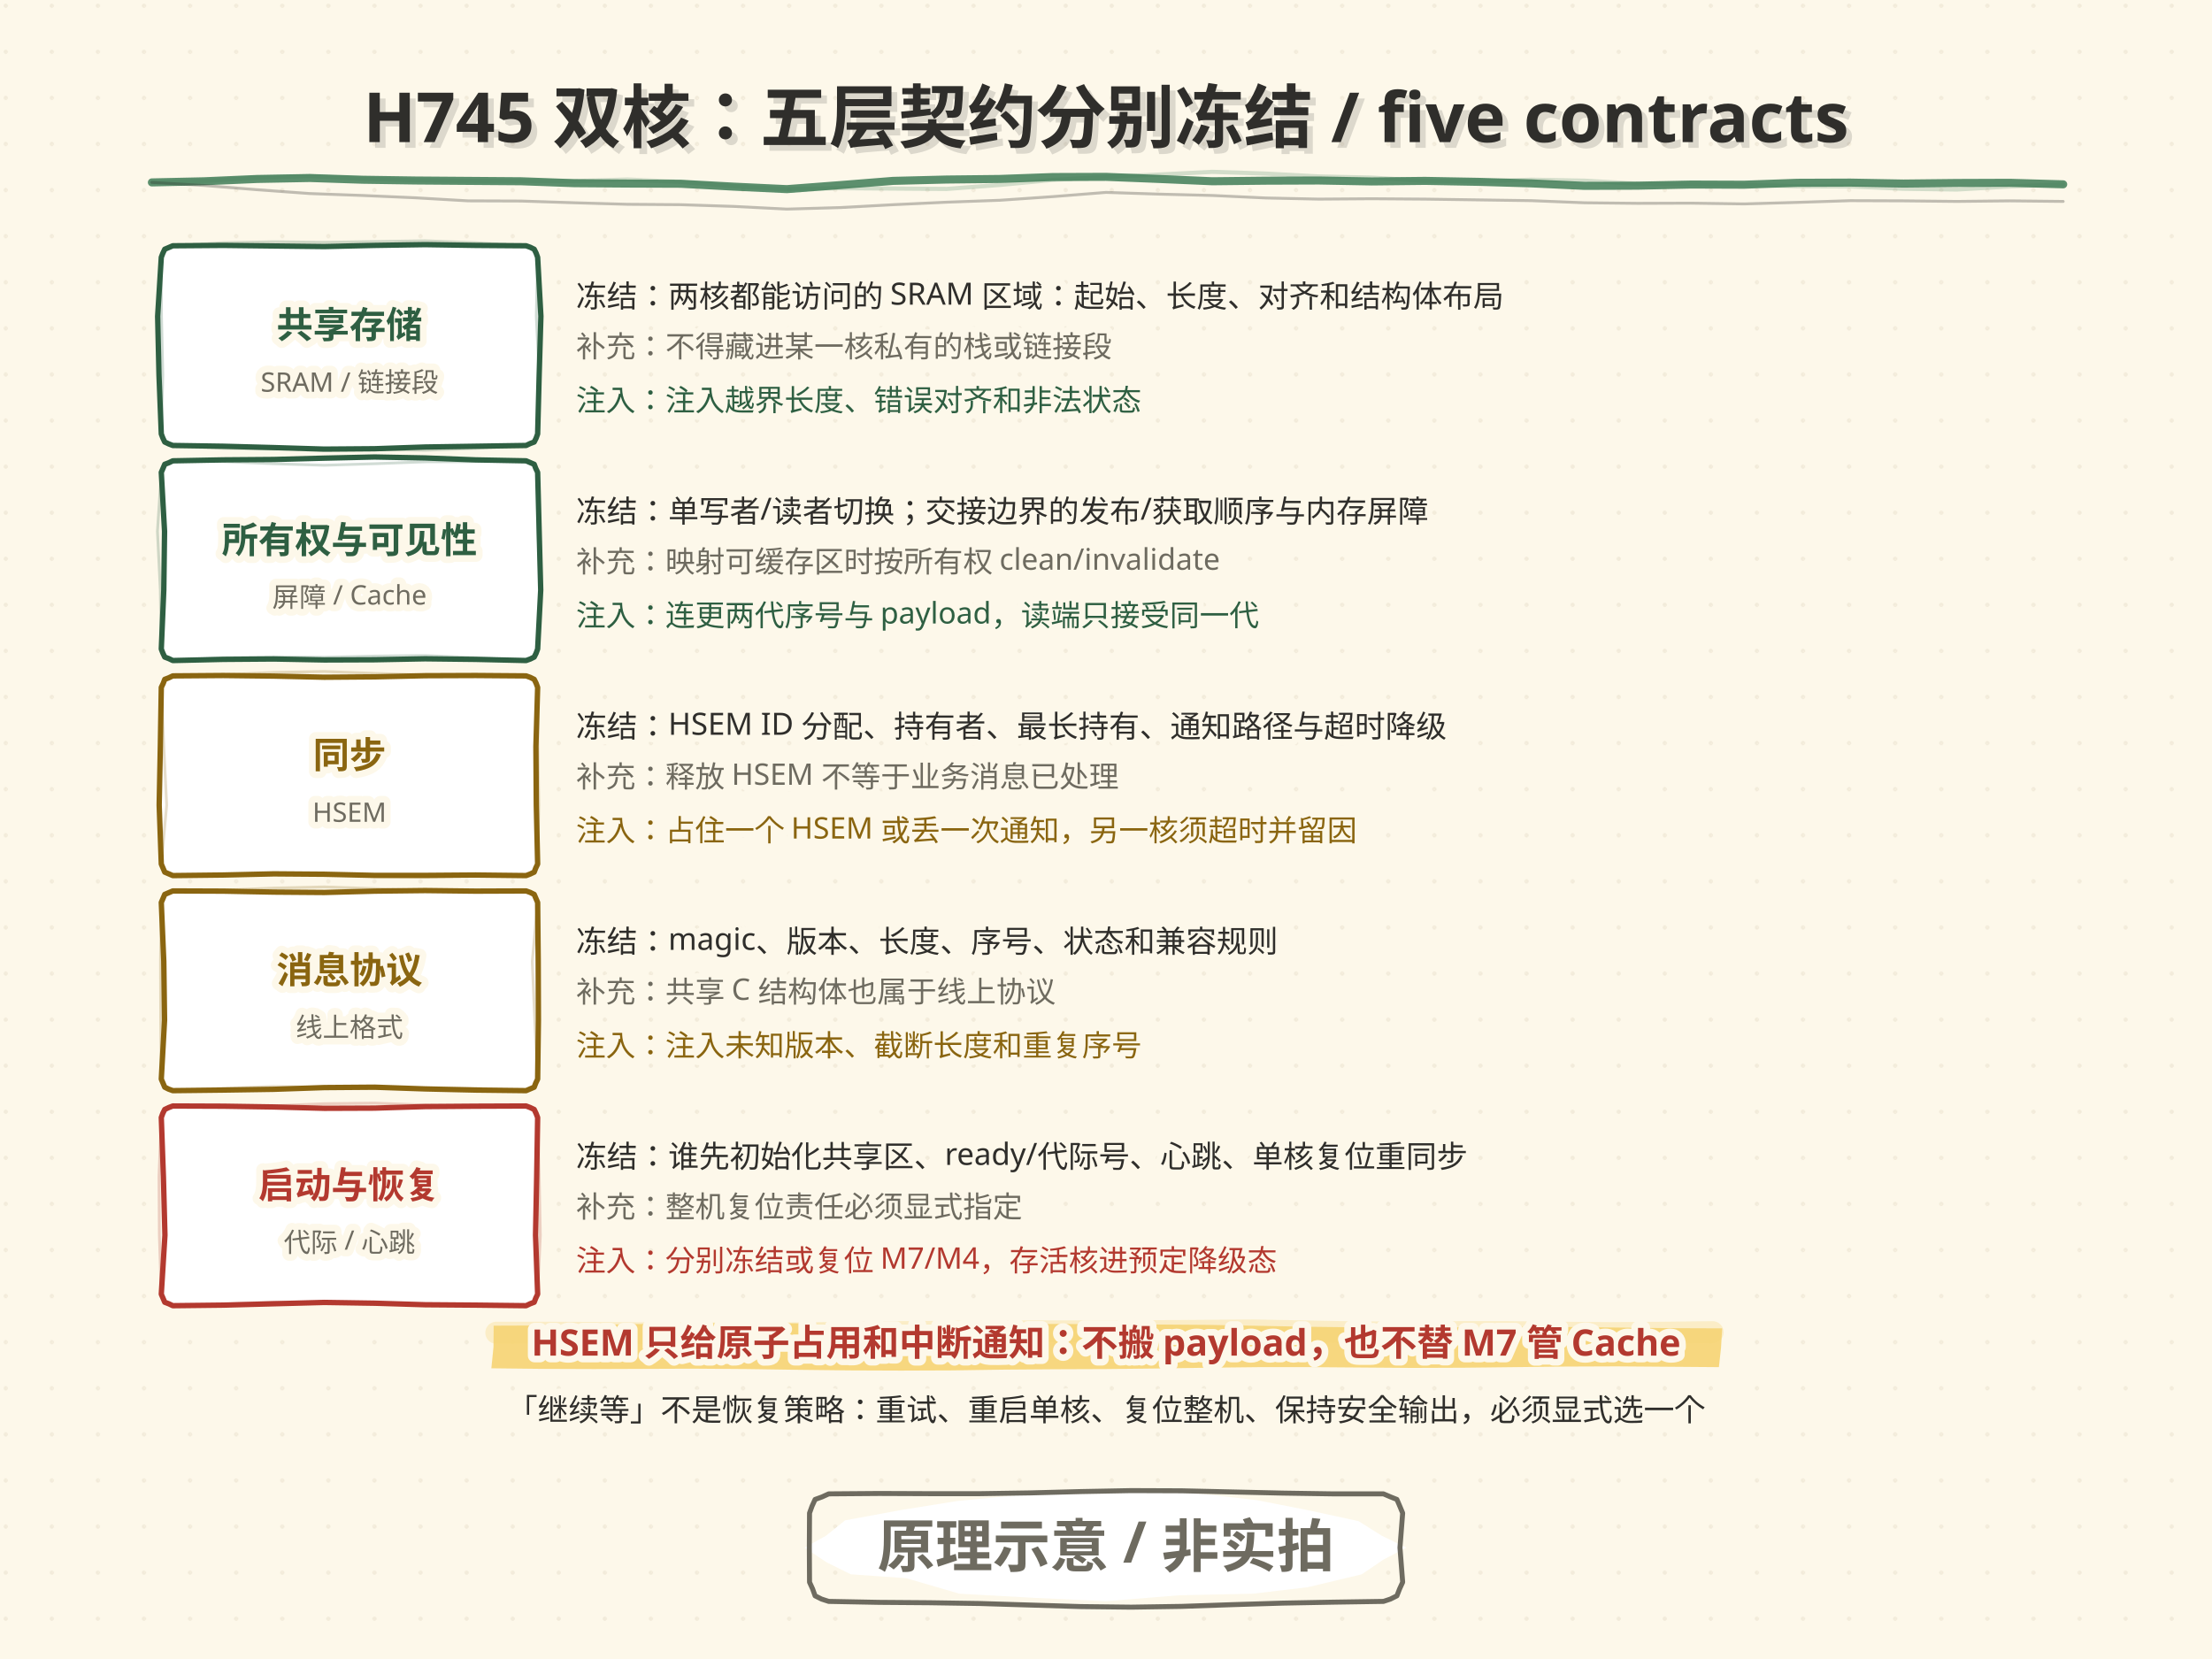
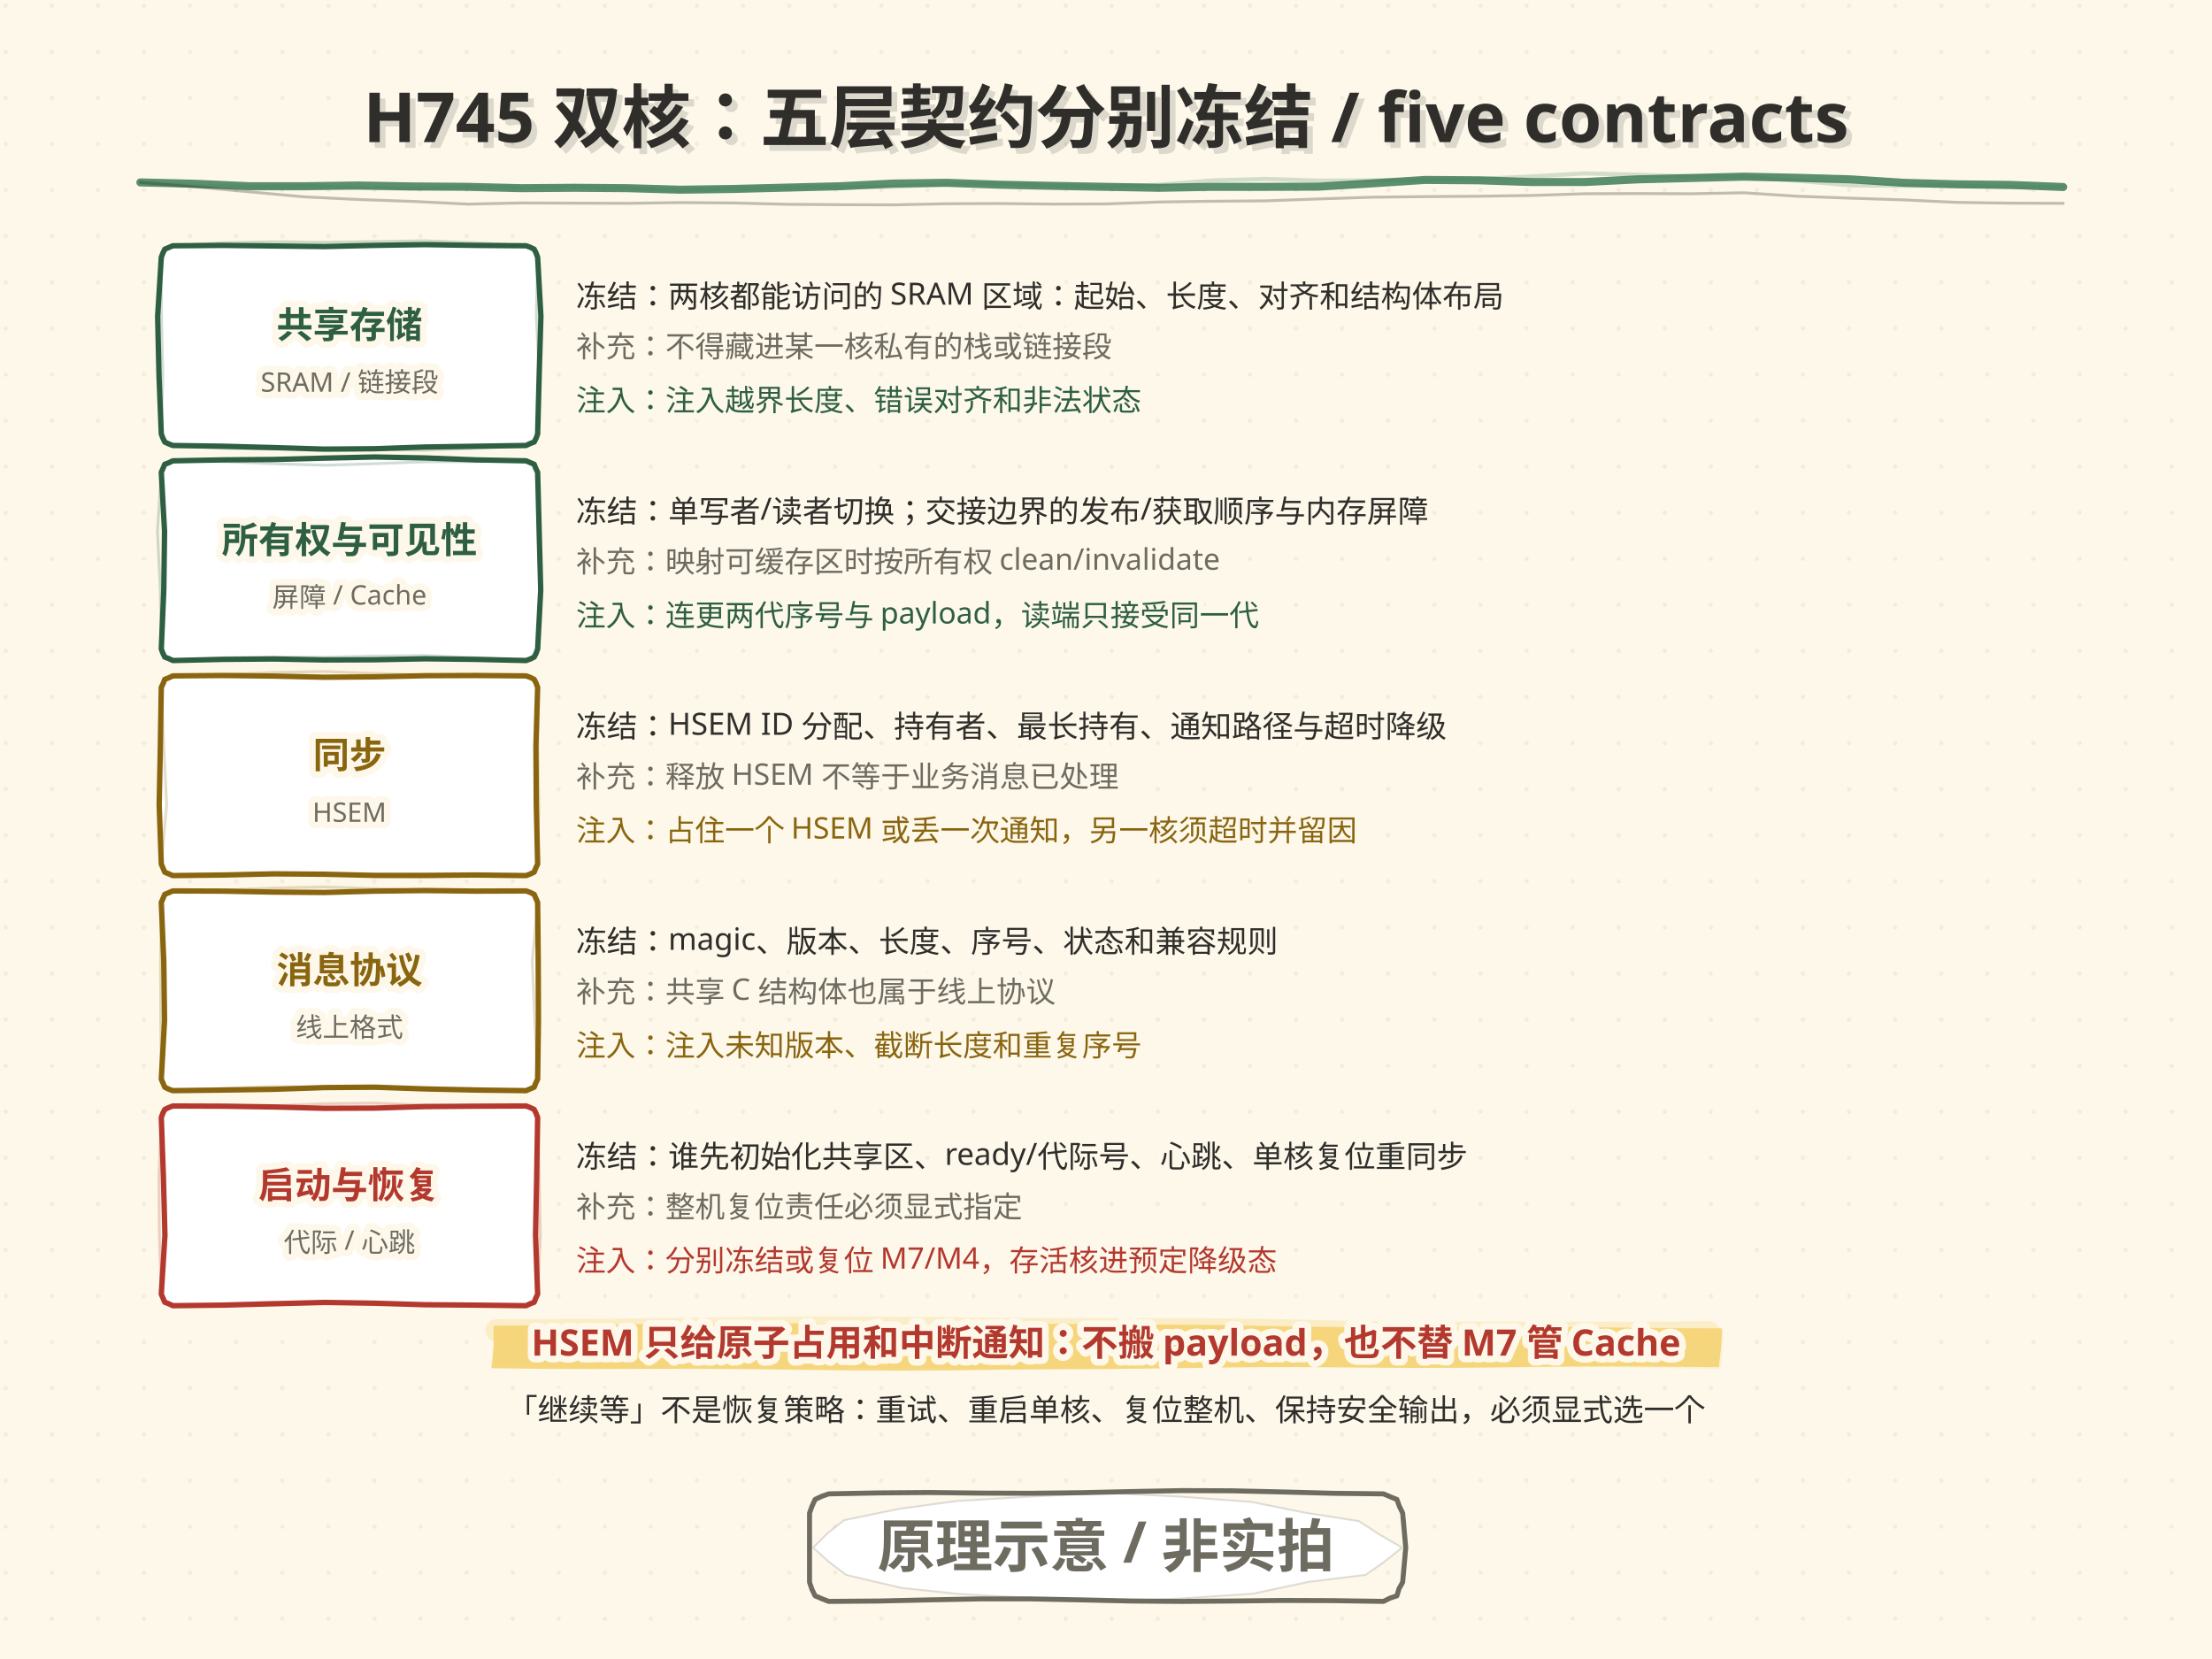
<svg xmlns="http://www.w3.org/2000/svg" width="1152" height="864" viewBox="0 0 1152 864">
  <style>text{dominant-baseline:alphabetic} .t-halo{paint-order:stroke;stroke:#FDF8EA;stroke-width:7px; stroke-linejoin:round}</style>
  <defs>
    <pattern id="dotgrid" width="24" height="24" patternUnits="userSpaceOnUse">
      <circle cx="3" cy="3" r="1.1" fill="#DED4BE" />
    </pattern>
  </defs>
+   <path d="M-27.0 456.8 L-0.5 456.8 L26.0 456.7 L52.6 456.7 L79.1 456.6 L105.6 456.6 L132.2 456.6 L158.7 456.6 L185.2 456.6 L211.8 456.6 L238.3 456.6 L264.8 456.6 L291.3 456.6 L317.9 456.6 L344.4 456.6 L370.9 456.6 L397.5 456.5 L424.0 456.5 L450.5 456.4 L477.1 456.3 L503.6 456.2 L530.1 456.2 L556.7 456.1 L583.2 456.0 L609.7 456.0 L636.3 455.9 L662.8 455.9 L689.3 455.9 L715.8 455.9 L742.4 455.9 L768.9 456.0 L795.4 456.0 L822.0 456.1 L848.5 456.2 L875.0 456.3 L901.6 456.4 L928.1 456.5 L954.6 456.5 L981.2 456.6 L1007.7 456.7 L1034.2 456.7 L1060.8 456.8 L1087.3 456.8 L1113.8 456.8 L1140.4 456.8" fill="none" stroke="#C9BEA6" stroke-width="0.8" opacity="0.033" />
+   <path d="M27.8 798.0 L54.2 798.0 L80.5 798.1 L106.9 798.2 L133.3 798.2 L159.6 798.2 L186.0 798.2 L212.4 798.3 L238.7 798.3 L265.1 798.3 L291.5 798.4 L317.8 798.4 L344.2 798.5 L370.6 798.6 L396.9 798.7 L423.3 798.8 L449.6 798.9 L476.0 799.0 L502.4 799.1 L528.7 799.3 L555.1 799.3 L581.5 799.4 L607.8 799.5 L634.2 799.5 L660.6 799.5 L686.9 799.4 L713.3 799.3 L739.7 799.2 L766.0 799.1 L792.4 799.0 L818.8 798.9 L845.1 798.8 L871.5 798.6 L897.9 798.5 L924.2 798.4 L950.6 798.3 L977.0 798.2 L1003.3 798.2 L1029.7 798.1 L1056.1 798.1 L1082.4 798.0 L1108.8 798.0 L1135.1 798.0" fill="none" stroke="#C9BEA6" stroke-width="0.8" opacity="0.042" />
+   <path d="M-15.4 495.1 L10.7 495.0 L36.9 494.9 L63.0 494.8 L89.1 494.7 L115.2 494.7 L141.3 494.6 L167.5 494.6 L193.6 494.6 L219.7 494.6 L245.8 494.6 L271.9 494.6 L298.1 494.6 L324.2 494.6 L350.3 494.6 L376.4 494.6 L402.6 494.6 L428.7 494.5 L454.8 494.4 L480.9 494.3 L507.0 494.2 L533.2 494.1 L559.3 494.0 L585.4 493.9 L611.5 493.8 L637.6 493.7 L663.8 493.6 L689.9 493.6 L716.0 493.6 L742.1 493.6 L768.2 493.6 L794.4 493.7 L820.5 493.8 L846.6 493.9 L872.7 494.0 L898.9 494.2 L925.0 494.3 L951.1 494.4 L977.2 494.6 L1003.3 494.7 L1029.5 494.8 L1055.6 494.9 L1081.7 495.0 L1107.8 495.0 L1133.9 495.1 L1160.1 495.1" fill="none" stroke="#C9BEA6" stroke-width="0.8" opacity="0.034" />
+   <path d="M-4.9 501.9 L21.5 502.0 L47.9 502.0 L74.4 502.1 L100.8 502.1 L127.2 502.1 L153.6 502.1 L180.0 502.1 L206.5 502.1 L232.9 502.1 L259.3 502.1 L285.7 502.2 L312.2 502.2 L338.6 502.2 L365.0 502.3 L391.4 502.3 L417.9 502.4 L444.3 502.5 L470.7 502.5 L497.1 502.6 L523.5 502.7 L550.0 502.7 L576.4 502.8 L602.8 502.8 L629.2 502.9 L655.7 502.9 L682.1 502.9 L708.5 502.8 L734.9 502.8 L761.4 502.7 L787.8 502.6 L814.2 502.6 L840.6 502.5 L867.0 502.4 L893.5 502.3 L919.9 502.2 L946.3 502.2 L972.7 502.1 L999.2 502.1 L1025.6 502.0 L1052.0 502.0 L1078.4 502.0 L1104.9 502.0 L1131.3 501.9" fill="none" stroke="#C9BEA6" stroke-width="0.8" opacity="0.031" />
+   <path d="M-17.9 363.6 L8.5 363.7 L34.9 363.8 L61.2 363.9 L87.6 363.9 L114.0 364.0 L140.4 364.0 L166.8 364.1 L193.1 364.1 L219.5 364.2 L245.9 364.3 L272.3 364.4 L298.7 364.5 L325.0 364.7 L351.4 364.8 L377.8 365.0 L404.2 365.1 L430.5 365.3 L456.9 365.4 L483.3 365.5 L509.7 365.6 L536.1 365.6 L562.4 365.7 L588.8 365.7 L615.2 365.6 L641.6 365.6 L668.0 365.5 L694.3 365.3 L720.7 365.2 L747.1 365.1 L773.5 364.9 L799.9 364.7 L826.2 364.6 L852.6 364.5 L879.0 364.3 L905.4 364.2 L931.8 364.2 L958.1 364.1 L984.5 364.0 L1010.9 364.0 L1037.3 363.9 L1063.6 363.9 L1090.0 363.8 L1116.4 363.7 L1142.8 363.6" fill="none" stroke="#C9BEA6" stroke-width="0.8" opacity="0.040" />
+   <path d="M-25.1 815.3 L1.0 815.2 L27.2 815.1 L53.3 815.0 L79.4 815.0 L105.5 814.9 L131.6 814.8 L157.7 814.8 L183.8 814.7 L209.9 814.7 L236.1 814.7 L262.2 814.6 L288.3 814.6 L314.4 814.6 L340.5 814.6 L366.6 814.7 L392.7 814.7 L418.9 814.7 L445.0 814.7 L471.1 814.7 L497.2 814.7 L523.3 814.7 L549.4 814.7 L575.5 814.7 L601.6 814.7 L627.8 814.7 L653.9 814.6 L680.0 814.6 L706.1 814.5 L732.2 814.5 L758.3 814.5 L784.4 814.5 L810.5 814.5 L836.7 814.5 L862.8 814.5 L888.9 814.5 L915.0 814.6 L941.1 814.6 L967.2 814.7 L993.3 814.8 L1019.5 814.8 L1045.6 814.9 L1071.7 815.0 L1097.8 815.1 L1123.9 815.2 L1150.0 815.2 L1176.1 815.3" fill="none" stroke="#C9BEA6" stroke-width="0.8" opacity="0.040" />
+   <path d="M-7.7 594.9 L18.6 594.9 L44.8 595.0 L71.0 595.0 L97.2 595.0 L123.4 595.0 L149.7 595.0 L175.9 594.9 L202.1 594.9 L228.3 594.8 L254.6 594.7 L280.8 594.6 L307.0 594.5 L333.2 594.5 L359.4 594.4 L385.7 594.4 L411.9 594.3 L438.1 594.3 L464.3 594.3 L490.6 594.4 L516.8 594.5 L543.0 594.6 L569.2 594.7 L595.4 594.8 L621.7 594.9 L647.9 595.0 L674.1 595.1 L700.3 595.2 L726.6 595.3 L752.8 595.3 L779.0 595.3 L805.2 595.3 L831.5 595.3 L857.7 595.3 L883.9 595.2 L910.1 595.1 L936.3 595.1 L962.6 595.0 L988.8 594.9 L1015.0 594.9 L1041.2 594.9 L1067.5 594.8 L1093.7 594.8 L1119.9 594.9 L1146.1 594.9" fill="none" stroke="#C9BEA6" stroke-width="0.8" opacity="0.047" />
+   <path d="M-2.1 720.0 L23.9 719.9 L49.9 719.8 L75.9 719.6 L101.9 719.5 L127.9 719.4 L153.9 719.2 L179.9 719.1 L205.9 719.0 L231.9 718.9 L257.9 718.9 L283.9 718.8 L309.9 718.8 L335.9 718.8 L361.9 718.8 L387.9 718.9 L413.9 718.9 L439.9 719.0 L465.9 719.0 L491.9 719.0 L517.9 719.1 L543.9 719.1 L569.9 719.1 L595.9 719.1 L621.9 719.1 L647.9 719.1 L673.9 719.0 L700.0 719.0 L726.0 718.9 L752.0 718.9 L778.0 718.8 L804.0 718.8 L830.0 718.8 L856.0 718.8 L882.0 718.9 L908.0 718.9 L934.0 719.0 L960.0 719.1 L986.0 719.2 L1012.0 719.4 L1038.0 719.5 L1064.0 719.6 L1090.0 719.8 L1116.0 719.9 L1142.0 720.0" fill="none" stroke="#C9BEA6" stroke-width="0.8" opacity="0.027" />
+   <path d="M-7.7 401.9 L18.3 401.8 L44.4 401.7 L70.5 401.6 L96.5 401.5 L122.6 401.4 L148.7 401.2 L174.7 401.0 L200.8 400.9 L226.9 400.7 L253.0 400.5 L279.0 400.4 L305.1 400.2 L331.2 400.1 L357.2 400.0 L383.3 399.9 L409.4 399.9 L435.4 399.9 L461.5 399.9 L487.6 399.9 L513.6 400.0 L539.7 400.1 L565.8 400.2 L591.8 400.3 L617.9 400.4 L644.0 400.5 L670.0 400.6 L696.1 400.7 L722.2 400.8 L748.3 400.9 L774.3 400.9 L800.4 401.0 L826.5 401.0 L852.5 401.0 L878.6 401.0 L904.7 401.0 L930.7 401.0 L956.8 401.0 L982.9 401.1 L1008.9 401.2 L1035.0 401.2 L1061.1 401.3 L1087.1 401.5 L1113.2 401.6 L1139.3 401.8 L1165.4 401.9" fill="none" stroke="#C9BEA6" stroke-width="0.8" opacity="0.046" />
+   <path d="M-1.2 496.9 L25.4 497.0 L51.9 497.0 L78.5 497.0 L105.1 497.0 L131.7 497.0 L158.2 497.0 L184.8 497.0 L211.4 496.9 L237.9 496.8 L264.5 496.8 L291.1 496.7 L317.7 496.7 L344.2 496.6 L370.8 496.6 L397.4 496.6 L424.0 496.7 L450.5 496.7 L477.1 496.8 L503.7 496.9 L530.3 497.0 L556.8 497.2 L583.4 497.3 L610.0 497.4 L636.5 497.5 L663.1 497.5 L689.7 497.6 L716.3 497.6 L742.8 497.6 L769.4 497.6 L796.0 497.6 L822.6 497.5 L849.1 497.4 L875.7 497.3 L902.3 497.2 L928.8 497.1 L955.4 497.1 L982.0 497.0 L1008.6 496.9 L1035.1 496.9 L1061.7 496.9 L1088.3 496.9 L1114.9 496.9 L1141.4 496.9" fill="none" stroke="#C9BEA6" stroke-width="0.8" opacity="0.032" />
+   <path d="M20.5 382.1 L47.1 382.1 L73.6 382.2 L100.1 382.2 L126.7 382.2 L153.2 382.1 L179.8 382.1 L206.3 382.1 L232.9 382.0 L259.4 382.0 L285.9 381.9 L312.5 381.8 L339.0 381.7 L365.6 381.6 L392.1 381.5 L418.6 381.5 L445.2 381.4 L471.7 381.4 L498.3 381.4 L524.8 381.4 L551.4 381.4 L577.9 381.5 L604.4 381.5 L631.0 381.6 L657.5 381.7 L684.1 381.8 L710.6 381.9 L737.2 382.0 L763.7 382.1 L790.2 382.1 L816.8 382.2 L843.3 382.2 L869.9 382.2 L896.4 382.2 L923.0 382.2 L949.5 382.2 L976.0 382.1 L1002.6 382.1 L1029.1 382.1 L1055.7 382.1 L1082.2 382.1 L1108.8 382.1 L1135.3 382.1 L1161.8 382.1" fill="none" stroke="#C9BEA6" stroke-width="0.8" opacity="0.026" />
+   <path d="M-22.1 116.2 L4.3 116.2 L30.6 116.2 L56.9 116.2 L83.2 116.2 L109.5 116.2 L135.8 116.2 L162.1 116.2 L188.4 116.2 L214.7 116.3 L241.1 116.3 L267.4 116.3 L293.7 116.4 L320.0 116.4 L346.3 116.5 L372.6 116.5 L398.9 116.6 L425.2 116.6 L451.6 116.6 L477.9 116.6 L504.2 116.6 L530.5 116.6 L556.8 116.6 L583.1 116.5 L609.4 116.5 L635.7 116.5 L662.0 116.4 L688.4 116.4 L714.7 116.3 L741.0 116.3 L767.3 116.2 L793.6 116.2 L819.9 116.2 L846.2 116.2 L872.5 116.2 L898.8 116.2 L925.2 116.2 L951.5 116.2 L977.8 116.2 L1004.1 116.2 L1030.4 116.2 L1056.7 116.2 L1083.0 116.2 L1109.3 116.2 L1135.6 116.2" fill="none" stroke="#C9BEA6" stroke-width="0.8" opacity="0.041" />
  <rect width="1152" height="864" fill="#FDF8EA" />
  <rect width="1152" height="864" fill="url(#dotgrid)" opacity="0.36" />
  <path d="M84.0 134.0 L84.8 131.9 L85.8 129.8 L85.8 129.8 L87.9 128.9 L90.0 128.0 L90.0 128.0 L116.3 127.8 L142.6 128.1 L168.9 128.4 L195.1 127.8 L221.4 127.4 L247.7 127.8 L274.0 128.0 L274.0 128.0 L276.2 128.8 L278.2 129.8 L278.2 129.8 L279.2 131.8 L280.0 134.0 L280.0 134.0 L281.7 164.7 L280.8 195.3 L280.0 226.0 L280.0 226.0 L279.2 228.2 L278.2 230.2 L278.2 230.2 L276.1 231.0 L274.0 232.0 L274.0 232.0 L247.7 232.4 L221.4 232.8 L195.1 233.7 L168.9 233.9 L142.6 233.1 L116.3 232.4 L90.0 232.0 L90.0 232.0 L87.9 231.2 L85.8 230.2 L85.8 230.2 L84.8 228.1 L84.0 226.0 L84.0 226.0 L82.8 195.3 L82.1 164.7 L84.0 134.0" fill="#FFFFFF" stroke="#2E5F42" stroke-width="2.8" stroke-linecap="round" stroke-linejoin="round" opacity="1.0" />
  <path d="M84.0 134.0 L84.8 131.9 L85.8 129.8 L85.8 129.8 L87.8 128.8 L90.0 128.0 L90.0 128.0 L116.3 126.4 L142.6 125.9 L168.9 126.2 L195.1 125.8 L221.4 125.4 L247.7 126.4 L274.0 128.0 L274.0 128.0 L276.1 128.9 L278.2 129.8 L278.2 129.8 L279.1 131.9 L280.0 134.0 L280.0 134.0 L279.3 164.7 L280.8 195.3 L280.0 226.0 L280.0 226.0 L279.1 228.1 L278.2 230.2 L278.2 230.2 L276.2 231.3 L274.0 232.0 L274.0 232.0 L247.7 233.5 L221.4 234.5 L195.1 234.1 L168.9 233.6 L142.6 233.9 L116.3 233.5 L90.0 232.0 L90.0 232.0 L87.9 231.1 L85.8 230.2 L85.8 230.2 L84.9 228.1 L84.0 226.0 L84.0 226.0 L84.8 195.3 L84.1 164.7 L84.0 134.0" fill="none" stroke="#2E5F42" stroke-width="1.46" stroke-linecap="round" stroke-linejoin="round" opacity="0.22" />
  <text x="182" y="176" font-family="'Segoe Print','STKaiti','KaiTi','Microsoft YaHei','PingFang SC',sans-serif" font-size="19" font-weight="bold" text-anchor="middle" fill="#2E5F42" class="t-halo">共享存储</text>
  <text x="182" y="204" font-family="'Segoe Print','STKaiti','KaiTi','Microsoft YaHei','PingFang SC',sans-serif" font-size="14" text-anchor="middle" fill="#6E6B60" class="t-halo">SRAM / 链接段</text>
  <text x="300" y="160" font-family="'Segoe Print','STKaiti','KaiTi','Microsoft YaHei','PingFang SC',sans-serif" font-size="16" fill="#2F2E2B" class="t-halo">冻结：两核都能访问的 SRAM 区域：起始、长度、对齐和结构体布局</text>
  <text x="300" y="186" font-family="'Segoe Print','STKaiti','KaiTi','Microsoft YaHei','PingFang SC',sans-serif" font-size="15.5" fill="#6E6B60" class="t-halo">补充：不得藏进某一核私有的栈或链接段</text>
  <text x="300" y="214" font-family="'Segoe Print','STKaiti','KaiTi','Microsoft YaHei','PingFang SC',sans-serif" font-size="15.5" fill="#2E5F42" class="t-halo">注入：注入越界长度、错误对齐和非法状态</text>
  <path d="M84.0 246.0 L84.9 243.9 L85.8 241.8 L85.8 241.8 L87.9 241.0 L90.0 240.0 L90.0 240.0 L116.3 239.5 L142.6 239.3 L168.9 238.6 L195.1 238.0 L221.4 238.5 L247.7 239.5 L274.0 240.0 L274.0 240.0 L276.1 240.9 L278.2 241.8 L278.2 241.8 L279.0 243.9 L280.0 246.0 L280.0 246.0 L280.8 276.7 L281.6 307.3 L280.0 338.0 L280.0 338.0 L279.2 340.2 L278.2 342.2 L278.2 342.2 L276.2 343.2 L274.0 344.0 L274.0 344.0 L247.7 343.4 L221.4 343.1 L195.1 343.6 L168.9 343.7 L142.6 343.2 L116.3 343.4 L90.0 344.0 L90.0 344.0 L87.9 343.0 L85.8 342.2 L85.8 342.2 L84.8 340.1 L84.0 338.0 L84.0 338.0 L85.3 307.3 L85.7 276.7 L84.0 246.0" fill="#FFFFFF" stroke="#2E5F42" stroke-width="2.8" stroke-linecap="round" stroke-linejoin="round" opacity="1.0" />
  <path d="M84.0 246.0 L84.9 243.9 L85.8 241.8 L85.8 241.8 L87.9 240.9 L90.0 240.0 L90.0 240.0 L116.3 240.4 L142.6 241.5 L168.9 242.3 L195.1 241.5 L221.4 240.5 L247.7 240.4 L274.0 240.0 L274.0 240.0 L276.1 241.0 L278.2 241.8 L278.2 241.8 L279.1 243.9 L280.0 246.0 L280.0 246.0 L280.2 276.7 L281.3 307.3 L280.0 338.0 L280.0 338.0 L279.3 340.2 L278.2 342.2 L278.2 342.2 L276.1 343.2 L274.0 344.0 L274.0 344.0 L247.7 342.5 L221.4 341.4 L195.1 341.7 L168.9 342.3 L142.6 342.1 L116.3 342.5 L90.0 344.0 L90.0 344.0 L87.8 343.2 L85.8 342.2 L85.8 342.2 L84.7 340.2 L84.0 338.0 L84.0 338.0 L83.5 307.3 L82.0 276.7 L84.0 246.0" fill="none" stroke="#2E5F42" stroke-width="1.46" stroke-linecap="round" stroke-linejoin="round" opacity="0.22" />
  <text x="182" y="288" font-family="'Segoe Print','STKaiti','KaiTi','Microsoft YaHei','PingFang SC',sans-serif" font-size="19" font-weight="bold" text-anchor="middle" fill="#2E5F42" class="t-halo">所有权与可见性</text>
  <text x="182" y="316" font-family="'Segoe Print','STKaiti','KaiTi','Microsoft YaHei','PingFang SC',sans-serif" font-size="14" text-anchor="middle" fill="#6E6B60" class="t-halo">屏障 / Cache</text>
  <text x="300" y="272" font-family="'Segoe Print','STKaiti','KaiTi','Microsoft YaHei','PingFang SC',sans-serif" font-size="16" fill="#2F2E2B" class="t-halo">冻结：单写者/读者切换；交接边界的发布/获取顺序与内存屏障</text>
  <text x="300" y="298" font-family="'Segoe Print','STKaiti','KaiTi','Microsoft YaHei','PingFang SC',sans-serif" font-size="15.5" fill="#6E6B60" class="t-halo">补充：映射可缓存区时按所有权 clean/invalidate</text>
  <text x="300" y="326" font-family="'Segoe Print','STKaiti','KaiTi','Microsoft YaHei','PingFang SC',sans-serif" font-size="15.5" fill="#2E5F42" class="t-halo">注入：连更两代序号与 payload，读端只接受同一代</text>
  <path d="M84.0 358.0 L85.0 355.9 L85.8 353.8 L85.8 353.8 L87.9 353.0 L90.0 352.0 L90.0 352.0 L116.3 351.8 L142.6 352.1 L168.9 352.7 L195.1 352.5 L221.4 351.9 L247.7 351.8 L274.0 352.0 L274.0 352.0 L276.2 352.8 L278.2 353.8 L278.2 353.8 L279.2 355.8 L280.0 358.0 L280.0 358.0 L279.1 388.7 L279.3 419.3 L280.0 450.0 L280.0 450.0 L279.0 452.1 L278.2 454.2 L278.2 454.2 L276.1 455.2 L274.0 456.0 L274.0 456.0 L247.7 455.7 L221.4 455.9 L195.1 455.9 L168.9 455.3 L142.6 455.1 L116.3 455.7 L90.0 456.0 L90.0 456.0 L87.9 455.1 L85.8 454.2 L85.8 454.2 L84.9 452.1 L84.0 450.0 L84.0 450.0 L82.9 419.3 L83.5 388.7 L84.0 358.0" fill="#FFFFFF" stroke="#8A6510" stroke-width="2.8" stroke-linecap="round" stroke-linejoin="round" opacity="1.0" />
  <path d="M84.0 358.0 L84.8 355.8 L85.8 353.8 L85.8 353.8 L87.8 352.8 L90.0 352.0 L90.0 352.0 L116.3 351.4 L142.6 350.2 L168.9 349.7 L195.1 350.7 L221.4 351.5 L247.7 351.4 L274.0 352.0 L274.0 352.0 L276.2 352.8 L278.2 353.8 L278.2 353.8 L279.1 355.9 L280.0 358.0 L280.0 358.0 L280.1 388.7 L280.6 419.3 L280.0 450.0 L280.0 450.0 L279.0 452.1 L278.2 454.2 L278.2 454.2 L276.2 455.2 L274.0 456.0 L274.0 456.0 L247.7 456.2 L221.4 456.8 L195.1 456.5 L168.9 455.4 L142.6 455.5 L116.3 456.2 L90.0 456.0 L90.0 456.0 L87.9 455.0 L85.8 454.2 L85.8 454.2 L84.8 452.1 L84.0 450.0 L84.0 450.0 L86.8 419.3 L85.3 388.7 L84.0 358.0" fill="none" stroke="#8A6510" stroke-width="1.46" stroke-linecap="round" stroke-linejoin="round" opacity="0.22" />
  <text x="182" y="400" font-family="'Segoe Print','STKaiti','KaiTi','Microsoft YaHei','PingFang SC',sans-serif" font-size="19" font-weight="bold" text-anchor="middle" fill="#8A6510" class="t-halo">同步</text>
  <text x="182" y="428" font-family="'Segoe Print','STKaiti','KaiTi','Microsoft YaHei','PingFang SC',sans-serif" font-size="14" text-anchor="middle" fill="#6E6B60" class="t-halo">HSEM</text>
  <text x="300" y="384" font-family="'Segoe Print','STKaiti','KaiTi','Microsoft YaHei','PingFang SC',sans-serif" font-size="16" fill="#2F2E2B" class="t-halo">冻结：HSEM ID 分配、持有者、最长持有、通知路径与超时降级</text>
  <text x="300" y="410" font-family="'Segoe Print','STKaiti','KaiTi','Microsoft YaHei','PingFang SC',sans-serif" font-size="15.5" fill="#6E6B60" class="t-halo">补充：释放 HSEM 不等于业务消息已处理</text>
  <text x="300" y="438" font-family="'Segoe Print','STKaiti','KaiTi','Microsoft YaHei','PingFang SC',sans-serif" font-size="15.5" fill="#8A6510" class="t-halo">注入：占住一个 HSEM 或丢一次通知，另一核须超时并留因</text>
  <path d="M84.0 470.0 L84.9 467.9 L85.8 465.8 L85.8 465.8 L87.9 464.9 L90.0 464.0 L90.0 464.0 L116.3 464.1 L142.6 464.6 L168.9 464.8 L195.1 464.1 L221.4 463.8 L247.7 464.1 L274.0 464.0 L274.0 464.0 L276.2 464.8 L278.2 465.8 L278.2 465.8 L279.1 467.9 L280.0 470.0 L280.0 470.0 L280.3 500.7 L280.4 531.3 L280.0 562.0 L280.0 562.0 L279.0 564.1 L278.2 566.2 L278.2 566.2 L276.1 567.1 L274.0 568.0 L274.0 568.0 L247.7 567.7 L221.4 567.1 L195.1 566.2 L168.9 566.4 L142.6 567.3 L116.3 567.7 L90.0 568.0 L90.0 568.0 L87.8 567.2 L85.8 566.2 L85.8 566.2 L84.9 564.1 L84.0 562.0 L84.0 562.0 L85.7 531.3 L85.3 500.7 L84.0 470.0" fill="#FFFFFF" stroke="#8A6510" stroke-width="2.8" stroke-linecap="round" stroke-linejoin="round" opacity="1.0" />
  <path d="M84.0 470.0 L84.8 467.8 L85.8 465.8 L85.8 465.8 L87.9 465.0 L90.0 464.0 L90.0 464.0 L116.3 463.6 L142.6 462.5 L168.9 461.9 L195.1 462.8 L221.4 463.7 L247.7 463.6 L274.0 464.0 L274.0 464.0 L276.1 464.9 L278.2 465.8 L278.2 465.8 L279.3 467.8 L280.0 470.0 L280.0 470.0 L277.2 500.7 L278.5 531.3 L280.0 562.0 L280.0 562.0 L279.3 564.2 L278.2 566.2 L278.2 566.2 L276.1 567.1 L274.0 568.0 L274.0 568.0 L247.7 566.8 L221.4 566.7 L195.1 566.9 L168.9 566.3 L142.6 565.8 L116.3 566.8 L90.0 568.0 L90.0 568.0 L87.9 567.1 L85.8 566.2 L85.8 566.2 L85.0 564.1 L84.0 562.0 L84.0 562.0 L83.7 531.3 L83.6 500.7 L84.0 470.0" fill="none" stroke="#8A6510" stroke-width="1.46" stroke-linecap="round" stroke-linejoin="round" opacity="0.22" />
  <text x="182" y="512" font-family="'Segoe Print','STKaiti','KaiTi','Microsoft YaHei','PingFang SC',sans-serif" font-size="19" font-weight="bold" text-anchor="middle" fill="#8A6510" class="t-halo">消息协议</text>
  <text x="182" y="540" font-family="'Segoe Print','STKaiti','KaiTi','Microsoft YaHei','PingFang SC',sans-serif" font-size="14" text-anchor="middle" fill="#6E6B60" class="t-halo">线上格式</text>
  <text x="300" y="496" font-family="'Segoe Print','STKaiti','KaiTi','Microsoft YaHei','PingFang SC',sans-serif" font-size="16" fill="#2F2E2B" class="t-halo">冻结：magic、版本、长度、序号、状态和兼容规则</text>
  <text x="300" y="522" font-family="'Segoe Print','STKaiti','KaiTi','Microsoft YaHei','PingFang SC',sans-serif" font-size="15.5" fill="#6E6B60" class="t-halo">补充：共享 C 结构体也属于线上协议</text>
  <text x="300" y="550" font-family="'Segoe Print','STKaiti','KaiTi','Microsoft YaHei','PingFang SC',sans-serif" font-size="15.5" fill="#8A6510" class="t-halo">注入：注入未知版本、截断长度和重复序号</text>
  <path d="M84.0 582.0 L84.8 579.8 L85.8 577.8 L85.8 577.8 L87.9 576.8 L90.0 576.0 L90.0 576.0 L116.3 576.1 L142.6 576.5 L168.9 577.2 L195.1 577.1 L221.4 576.3 L247.7 576.1 L274.0 576.0 L274.0 576.0 L276.1 576.8 L278.2 577.8 L278.2 577.8 L279.2 579.9 L280.0 582.0 L280.0 582.0 L279.5 612.7 L278.9 643.3 L280.0 674.0 L280.0 674.0 L279.0 676.1 L278.2 678.2 L278.2 678.2 L276.1 679.0 L274.0 680.0 L274.0 680.0 L247.7 679.7 L221.4 679.5 L195.1 678.7 L168.9 678.3 L142.6 679.0 L116.3 679.7 L90.0 680.0 L90.0 680.0 L87.9 679.0 L85.8 678.2 L85.8 678.2 L84.9 676.1 L84.0 674.0 L84.0 674.0 L85.9 643.3 L85.1 612.7 L84.0 582.0" fill="#FFFFFF" stroke="#B3392F" stroke-width="2.8" stroke-linecap="round" stroke-linejoin="round" opacity="1.0" />
  <path d="M84.0 582.0 L84.8 579.9 L85.8 577.8 L85.8 577.8 L87.8 576.8 L90.0 576.0 L90.0 576.0 L116.3 576.1 L142.6 575.9 L168.9 574.8 L195.1 574.5 L221.4 575.5 L247.7 576.1 L274.0 576.0 L274.0 576.0 L276.1 576.9 L278.2 577.8 L278.2 577.8 L279.2 579.8 L280.0 582.0 L280.0 582.0 L280.8 612.7 L281.4 643.3 L280.0 674.0 L280.0 674.0 L279.2 676.1 L278.2 678.2 L278.2 678.2 L276.1 679.0 L274.0 680.0 L274.0 680.0 L247.7 679.2 L221.4 679.3 L195.1 679.3 L168.9 678.4 L142.6 678.1 L116.3 679.2 L90.0 680.0 L90.0 680.0 L87.9 679.0 L85.8 678.2 L85.8 678.2 L85.0 676.1 L84.0 674.0 L84.0 674.0 L83.0 643.3 L82.8 612.7 L84.0 582.0" fill="none" stroke="#B3392F" stroke-width="1.46" stroke-linecap="round" stroke-linejoin="round" opacity="0.22" />
  <text x="182" y="624" font-family="'Segoe Print','STKaiti','KaiTi','Microsoft YaHei','PingFang SC',sans-serif" font-size="19" font-weight="bold" text-anchor="middle" fill="#B3392F" class="t-halo">启动与恢复</text>
  <text x="182" y="652" font-family="'Segoe Print','STKaiti','KaiTi','Microsoft YaHei','PingFang SC',sans-serif" font-size="14" text-anchor="middle" fill="#6E6B60" class="t-halo">代际 / 心跳</text>
  <text x="300" y="608" font-family="'Segoe Print','STKaiti','KaiTi','Microsoft YaHei','PingFang SC',sans-serif" font-size="16" fill="#2F2E2B" class="t-halo">冻结：谁先初始化共享区、ready/代际号、心跳、单核复位重同步</text>
  <text x="300" y="634" font-family="'Segoe Print','STKaiti','KaiTi','Microsoft YaHei','PingFang SC',sans-serif" font-size="15.5" fill="#6E6B60" class="t-halo">补充：整机复位责任必须显式指定</text>
  <text x="300" y="662" font-family="'Segoe Print','STKaiti','KaiTi','Microsoft YaHei','PingFang SC',sans-serif" font-size="15.5" fill="#B3392F" class="t-halo">注入：分别冻结或复位 M7/M4，存活核进预定降级态</text>
  <path d="M257.1 690.4 L283.7 690.3 L310.2 690.0 L336.8 689.5 L363.4 689.1 L390.0 689.0 L416.5 689.2 L443.1 689.5 L469.7 689.7 L496.3 689.7 L522.8 689.6 L549.4 689.5 L576.0 689.7 L576.0 689.7 L602.7 689.8 L629.5 690.0 L656.2 690.5 L683.0 691.0 L709.7 691.3 L736.4 691.3 L763.2 691.2 L789.9 691.0 L816.6 691.1 L843.4 691.4 L870.1 691.7 L896.9 691.8 L896.9 691.8 L896.3 701.9 L895.2 712.0 L895.2 712.0 L868.6 711.8 L842.0 711.6 L815.4 711.7 L788.8 712.0 L762.2 712.3 L735.6 712.4 L709.0 712.2 L682.4 712.0 L655.8 712.0 L629.2 712.3 L602.6 712.7 L576.0 713.0 L576.0 713.0 L549.3 713.1 L522.7 713.3 L496.0 713.7 L469.3 713.8 L442.6 713.7 L416.0 713.4 L389.3 713.0 L362.6 712.8 L335.9 712.9 L309.3 713.0 L282.6 712.9 L255.9 712.6 L255.9 712.6 L257.0 701.5 L257.1 690.4" fill="#F6D576" opacity="0.92" />
-   <path d="M258.5 694.1 L284.8 694.1 L311.1 694.2 L337.4 694.4 L363.6 694.5 L389.9 694.5 L416.2 694.4 L442.4 694.1 L468.7 693.8 L495.0 693.6 L521.3 693.4 L547.5 693.4 L573.8 693.4 L600.1 693.3 L626.4 693.1 L652.6 692.9 L652.6 692.9 L679.2 693.4 L705.8 693.9 L732.4 694.0 L759.0 693.8 L785.6 693.8 L812.2 694.1 L838.7 694.3 L865.3 694.1 L891.9 693.8" fill="none" stroke="#F6D576" stroke-width="11.5" stroke-linecap="round" opacity="0.30" />
+   <path d="M257.0 690.5 L283.6 690.2 L310.2 690.0 L336.8 690.1 L363.4 690.3 L390.0 690.4 L416.6 690.2 L443.2 689.8 L469.8 689.5 L496.4 689.4 L523.0 689.6 L549.6 689.9 L576.2 690.0 L576.2 690.0 L603.0 690.5 L629.8 690.8 L656.5 690.9 L683.3 690.9 L710.1 691.0 L736.8 691.4 L763.6 692.0 L790.4 692.5 L817.1 692.7 L843.9 692.6 L870.7 692.5 L897.4 692.5 L897.4 692.5 L897.1 702.8 L896.0 713.0 L896.0 713.0 L869.4 712.6 L842.8 712.2 L816.1 712.0 L789.5 712.2 L762.8 712.4 L736.2 712.5 L709.5 712.3 L682.9 712.0 L656.2 711.9 L629.6 712.0 L603.0 712.4 L576.3 712.8 L576.3 712.8 L549.7 713.0 L523.1 712.9 L496.5 712.7 L469.9 712.5 L443.3 712.6 L416.7 712.9 L390.1 713.2 L363.5 713.2 L336.9 712.9 L310.3 712.4 L283.7 712.0 L257.1 711.8 L257.1 711.8 L257.5 701.1 L257.0 690.5" fill="#F6D576" opacity="0.18" />
+   <path d="M258.5 692.8 L284.8 692.7 L311.1 692.5 L337.3 692.3 L363.6 692.0 L389.9 691.6 L416.2 691.4 L442.4 691.4 L468.7 691.5 L495.0 691.8 L521.3 692.0 L547.5 692.2 L573.8 692.3 L600.1 692.3 L626.4 692.3 L652.6 692.5 L652.6 692.5 L679.0 693.0 L705.4 693.7 L731.7 694.2 L758.1 694.2 L784.4 694.0 L810.8 694.0 L837.2 694.1 L863.5 694.1 L889.9 693.8" fill="none" stroke="#F6D576" stroke-width="11.5" stroke-linecap="round" opacity="0.30" />
  <text x="576.0" y="706" font-family="'Segoe Print','STKaiti','KaiTi','Microsoft YaHei','PingFang SC',sans-serif" font-size="19" font-weight="bold" text-anchor="middle" fill="#B3392F" class="t-halo">HSEM 只给原子占用和中断通知：不搬 payload，也不替 M7 管 Cache</text>
  <text x="576.0" y="740" font-family="'Segoe Print','STKaiti','KaiTi','Microsoft YaHei','PingFang SC',sans-serif" font-size="16" text-anchor="middle" fill="#2F2E2B" class="t-halo">「继续等」不是恢复策略：重试、重启单核、复位整机、保持安全输出，必须显式选一个</text>
  <text x="579.0" y="77" font-family="'Segoe Print','STKaiti','KaiTi','Microsoft YaHei','PingFang SC',sans-serif" font-size="36" font-weight="bold" text-anchor="middle" fill="#2F2E2B" opacity="0.16">H745 双核：五层契约分别冻结 / five contracts</text>
  <text x="576.0" y="74" font-family="'Segoe Print','STKaiti','KaiTi','Microsoft YaHei','PingFang SC',sans-serif" font-size="36" font-weight="bold" text-anchor="middle" fill="#2F2E2B">H745 双核：五层契约分别冻结 / five contracts</text>
-   <path d="M79.1 95.0 L106.5 94.4 L133.9 93.2 L161.4 92.7 L188.8 93.6 L216.2 94.0 L243.7 94.2 L243.7 94.2 L271.4 94.4 L299.1 95.4 L326.8 95.6 L354.5 95.7 L382.2 97.2 L409.8 98.5 L409.8 98.5 L437.5 96.4 L465.1 94.2 L492.9 93.5 L520.6 93.2 L548.3 92.2 L576.0 92.1 L576.0 92.1 L603.7 93.2 L631.4 94.4 L659.1 94.1 L686.8 94.0 L714.5 94.5 L742.2 94.2 L742.2 94.2 L769.9 94.7 L797.5 95.5 L825.2 96.8 L852.9 96.7 L880.6 96.1 L908.3 96.2 L908.3 96.2 L936.0 95.2 L963.7 95.1 L991.4 95.6 L1019.1 95.3 L1046.8 95.2 L1074.5 96.0" fill="none" stroke="#3F7D57" stroke-width="4.2" stroke-linecap="round" stroke-linejoin="round" opacity="0.85" />
-   <path d="M79.1 95.0 L106.5 94.2 L133.9 92.5 L161.4 91.7 L188.8 93.1 L216.2 93.8 L243.7 94.2 L243.7 94.2 L271.4 94.3 L299.1 94.3 L326.8 93.5 L354.5 94.7 L382.2 97.0 L409.8 98.5 L409.8 98.5 L437.6 98.0 L465.3 98.2 L493.0 98.4 L520.7 96.3 L548.3 93.7 L576.0 92.1 L576.0 92.1 L603.7 90.9 L631.4 89.5 L659.1 90.4 L686.8 91.9 L714.5 92.5 L742.2 94.2 L742.2 94.2 L769.9 94.4 L797.6 93.6 L825.3 94.1 L852.9 95.7 L880.6 95.9 L908.3 96.2 L908.3 96.2 L936.0 97.0 L963.7 97.1 L991.4 98.3 L1019.1 98.7 L1046.8 97.1 L1074.5 96.0" fill="none" stroke="#3F7D57" stroke-width="2.18" stroke-linecap="round" stroke-linejoin="round" opacity="0.22" />
-   <path d="M79.1 95.0 L106.5 96.6 L133.9 98.8 L161.3 100.8 L188.8 101.8 L216.2 103.0 L243.7 104.6 L243.7 104.6 L271.4 104.7 L299.1 105.6 L326.8 106.4 L354.5 106.6 L382.2 107.5 L409.8 108.9 L409.8 108.9 L437.6 108.1 L465.3 106.6 L493.0 105.3 L520.7 104.3 L548.3 102.4 L576.0 100.2 L576.0 100.2 L603.7 101.1 L631.4 101.8 L659.1 103.1 L686.8 103.7 L714.5 103.5 L742.2 103.7 L742.2 103.7 L769.9 104.1 L797.6 104.5 L825.2 105.6 L852.9 105.9 L880.6 105.8 L908.3 106.2 L908.3 106.2 L936.0 105.4 L963.7 104.5 L991.4 104.6 L1019.1 104.9 L1046.8 104.6 L1074.5 104.9" fill="none" stroke="#2F2E2B" stroke-width="1.5" stroke-linecap="round" stroke-linejoin="round" opacity="0.3" />
-   <path d="M732.4 806.0 L720.4 812.3 L709.2 819.9 L709.2 819.9 L681.1 826.6 L652.4 830.0 L652.4 830.0 L614.2 830.8 L576.0 833.9 L576.0 833.9 L537.8 832.1 L499.7 830.0 L499.7 830.0 L471.9 821.9 L443.1 819.9 L443.1 819.9 L430.6 813.7 L419.0 806.0 L419.0 806.0 L430.2 799.8 L440.1 791.8 L440.1 791.8 L469.3 786.4 L498.7 781.7 L498.7 781.7 L537.2 778.0 L576.0 777.9 L576.0 777.9 L602.4 776.3 L628.6 778.3 L654.7 781.3 L654.7 781.3 L681.2 786.5 L707.5 792.2 L707.5 792.2 L719.6 799.8 L732.4 806.0" fill="#FFFFFF" />
-   <path d="M421.6 788.0 L422.9 784.4 L424.5 780.9 L424.5 780.9 L428.1 779.6 L431.6 778.0 L431.6 778.0 L457.8 777.8 L484.1 777.9 L510.3 777.9 L536.6 777.5 L562.9 776.8 L589.1 776.3 L615.4 776.4 L641.7 777.0 L667.9 777.6 L694.2 778.0 L720.5 778.0 L720.5 778.0 L724.0 779.5 L727.5 780.9 L727.5 780.9 L729.0 784.4 L730.5 788.0 L730.5 788.0 L729.1 806.0 L730.5 824.0 L730.5 824.0 L728.9 827.5 L727.5 831.1 L727.5 831.1 L724.1 832.8 L720.5 834.0 L720.5 834.0 L694.2 834.4 L667.9 834.9 L641.7 835.7 L615.4 836.6 L589.1 837.0 L562.9 836.7 L536.6 835.9 L510.3 835.1 L484.1 834.7 L457.8 834.5 L431.6 834.0 L431.6 834.0 L427.9 832.8 L424.5 831.1 L424.5 831.1 L423.2 827.5 L421.6 824.0 L421.6 824.0 L421.5 806.0 L421.6 788.0" fill="none" stroke="#6E6B60" stroke-width="2.6" stroke-linecap="round" stroke-linejoin="round" opacity="1.0" />
+   <path d="M73.1 95.0 L101.5 95.7 L129.9 97.0 L158.4 97.0 L186.8 96.6 L215.2 97.1 L243.7 97.3 L243.7 97.3 L271.4 98.0 L299.1 97.8 L326.8 98.0 L354.4 98.8 L382.1 98.4 L409.8 97.7 L409.8 97.7 L437.5 97.0 L465.2 95.6 L492.9 95.2 L520.6 96.2 L548.3 96.8 L576.0 97.3 L576.0 97.3 L603.7 97.8 L631.4 97.3 L659.1 97.3 L686.8 97.2 L714.5 95.5 L742.2 93.7 L742.2 93.7 L769.9 93.9 L797.6 94.8 L825.3 94.8 L852.9 93.4 L880.6 92.7 L908.3 92.0 L908.3 92.0 L936.0 92.6 L963.7 93.4 L991.4 95.2 L1019.1 96.0 L1046.8 96.3 L1074.5 97.4" fill="none" stroke="#3F7D57" stroke-width="4.2" stroke-linecap="round" stroke-linejoin="round" opacity="0.85" />
+   <path d="M73.1 95.0 L101.5 96.8 L129.9 97.3 L158.4 96.9 L186.8 97.9 L215.2 98.3 L243.7 97.3 L243.7 97.3 L271.4 97.7 L299.1 97.2 L326.8 98.0 L354.4 99.0 L382.1 98.2 L409.8 97.7 L409.8 97.7 L437.5 97.4 L465.2 97.3 L492.9 95.9 L520.6 95.6 L548.3 96.9 L576.0 97.3 L576.0 97.3 L603.7 96.2 L631.3 94.0 L659.0 93.2 L686.8 94.1 L714.5 93.9 L742.2 93.7 L742.2 93.7 L769.9 93.2 L797.5 91.9 L825.2 90.3 L852.9 91.0 L880.6 91.9 L908.3 92.0 L908.3 92.0 L936.0 94.1 L963.6 96.5 L991.3 96.8 L1019.1 96.6 L1046.8 97.5 L1074.5 97.4" fill="none" stroke="#3F7D57" stroke-width="2.18" stroke-linecap="round" stroke-linejoin="round" opacity="0.22" />
+   <path d="M73.1 95.0 L101.5 97.3 L129.9 99.9 L158.2 102.5 L186.7 103.9 L215.2 104.9 L243.7 106.3 L243.7 106.3 L271.4 105.7 L299.1 105.8 L326.8 105.9 L354.4 105.5 L382.1 105.7 L409.8 106.4 L409.8 106.4 L437.5 106.6 L465.2 106.7 L492.9 106.1 L520.6 106.0 L548.3 106.3 L576.0 106.2 L576.0 106.2 L603.7 105.2 L631.4 104.8 L659.1 104.6 L686.8 103.6 L714.5 102.7 L742.2 102.4 L742.2 102.4 L769.9 102.2 L797.6 101.8 L825.2 100.9 L852.9 100.8 L880.6 100.9 L908.3 100.4 L908.3 100.4 L936.0 102.2 L963.7 103.2 L991.4 104.1 L1019.1 105.4 L1046.8 105.8 L1074.5 105.9" fill="none" stroke="#2F2E2B" stroke-width="1.5" stroke-linecap="round" stroke-linejoin="round" opacity="0.3" />
+   <path d="M730.2 806.0 L720.9 813.4 L711.2 820.2 L711.2 820.2 L681.6 823.8 L652.4 830.0 L652.4 830.0 L614.2 832.5 L576.0 834.2 L576.0 834.2 L537.6 832.2 L499.2 830.1 L499.2 830.1 L469.6 827.0 L440.7 820.2 L440.7 820.2 L431.8 813.5 L423.5 806.0 L423.5 806.0 L431.1 798.4 L439.6 791.7 L439.6 791.7 L468.9 785.7 L498.5 781.7 L498.5 781.7 L537.2 779.4 L576.0 777.5 L576.0 777.5 L613.9 779.4 L651.8 782.2 L651.8 782.2 L679.6 787.8 L707.7 792.2 L707.7 792.2 L718.8 799.4 L730.2 806.0" fill="#FFFFFF" />
+   <path d="M730.2 806.0 L720.9 813.4 L711.2 820.2 L711.2 820.2 L681.6 823.8 L652.4 830.0 L652.4 830.0 L614.2 832.5 L576.0 834.2 L576.0 834.2 L537.6 832.2 L499.2 830.1 L499.2 830.1 L469.6 827.0 L440.7 820.2 L440.7 820.2 L431.8 813.5 L423.5 806.0 L423.5 806.0 L431.1 798.4 L439.6 791.7 L439.6 791.7 L468.9 785.7 L498.5 781.7 L498.5 781.7 L537.2 779.4 L576.0 777.5 L576.0 777.5 L613.9 779.4 L651.8 782.2 L651.8 782.2 L679.6 787.8 L707.7 792.2 L707.7 792.2 L718.8 799.4 L730.2 806.0" fill="none" stroke="#6E6B60" stroke-width="1.0" opacity="0.22" />
+   <path d="M421.6 788.0 L422.9 784.4 L424.5 780.9 L424.5 780.9 L427.9 779.3 L431.6 778.0 L431.6 778.0 L457.8 777.5 L484.1 777.3 L510.3 777.6 L536.6 777.7 L562.9 777.4 L589.1 776.8 L615.4 776.3 L641.7 776.4 L667.9 777.0 L694.2 777.7 L720.5 778.0 L720.5 778.0 L724.0 779.5 L727.5 780.9 L727.5 780.9 L728.8 784.5 L730.5 788.0 L730.5 788.0 L732.1 806.0 L730.5 824.0 L730.5 824.0 L728.6 827.4 L727.5 831.1 L727.5 831.1 L723.9 832.3 L720.5 834.0 L720.5 834.0 L694.2 833.6 L667.9 833.5 L641.7 833.8 L615.4 834.0 L589.1 833.8 L562.9 833.2 L536.6 832.7 L510.3 832.7 L484.1 833.2 L457.8 833.8 L431.6 834.0 L431.6 834.0 L428.0 832.6 L424.5 831.1 L424.5 831.1 L422.8 827.6 L421.6 824.0 L421.6 824.0 L421.6 806.0 L421.6 788.0" fill="none" stroke="#6E6B60" stroke-width="2.6" stroke-linecap="round" stroke-linejoin="round" opacity="1.0" />
  <text x="576.0" y="816" font-family="'Segoe Print','STKaiti','KaiTi','Microsoft YaHei','PingFang SC',sans-serif" font-size="30" font-weight="bold" text-anchor="middle" fill="#6E6B60">原理示意 / 非实拍</text>
</svg>
